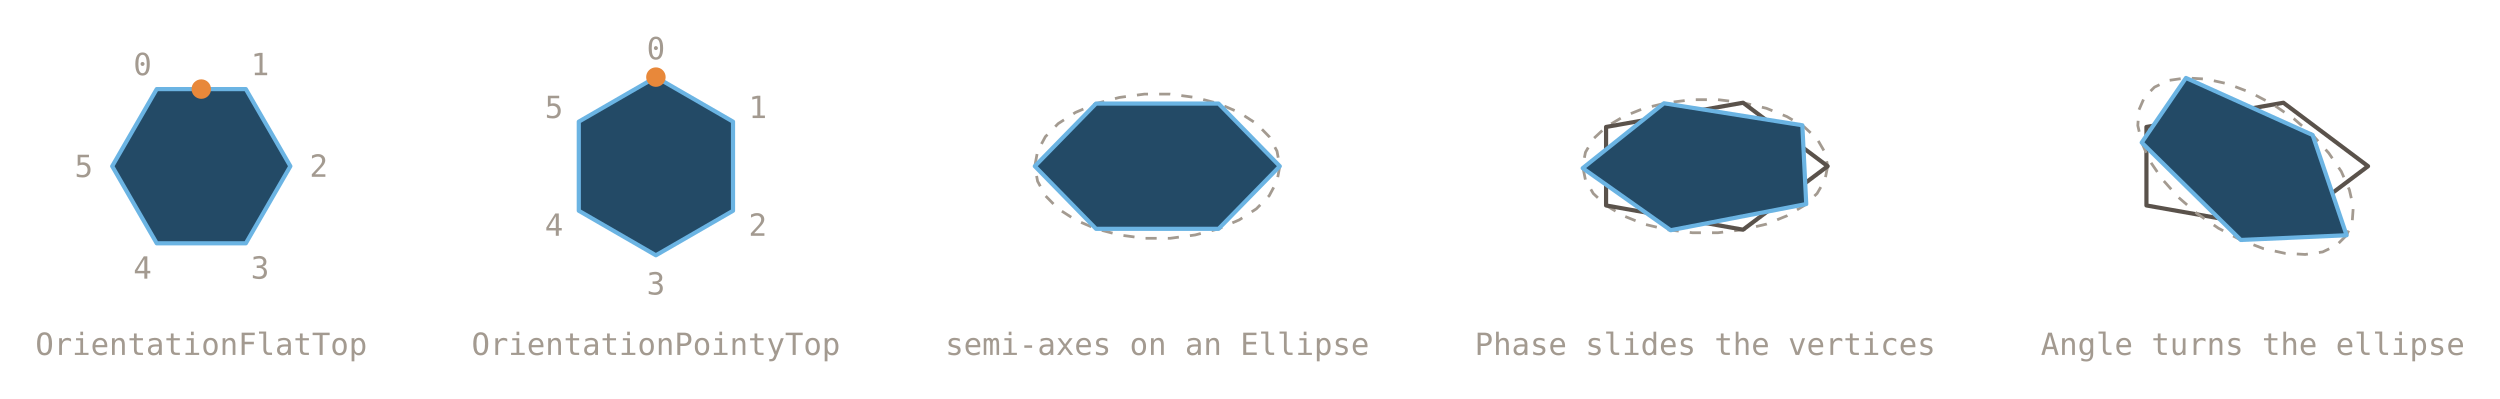
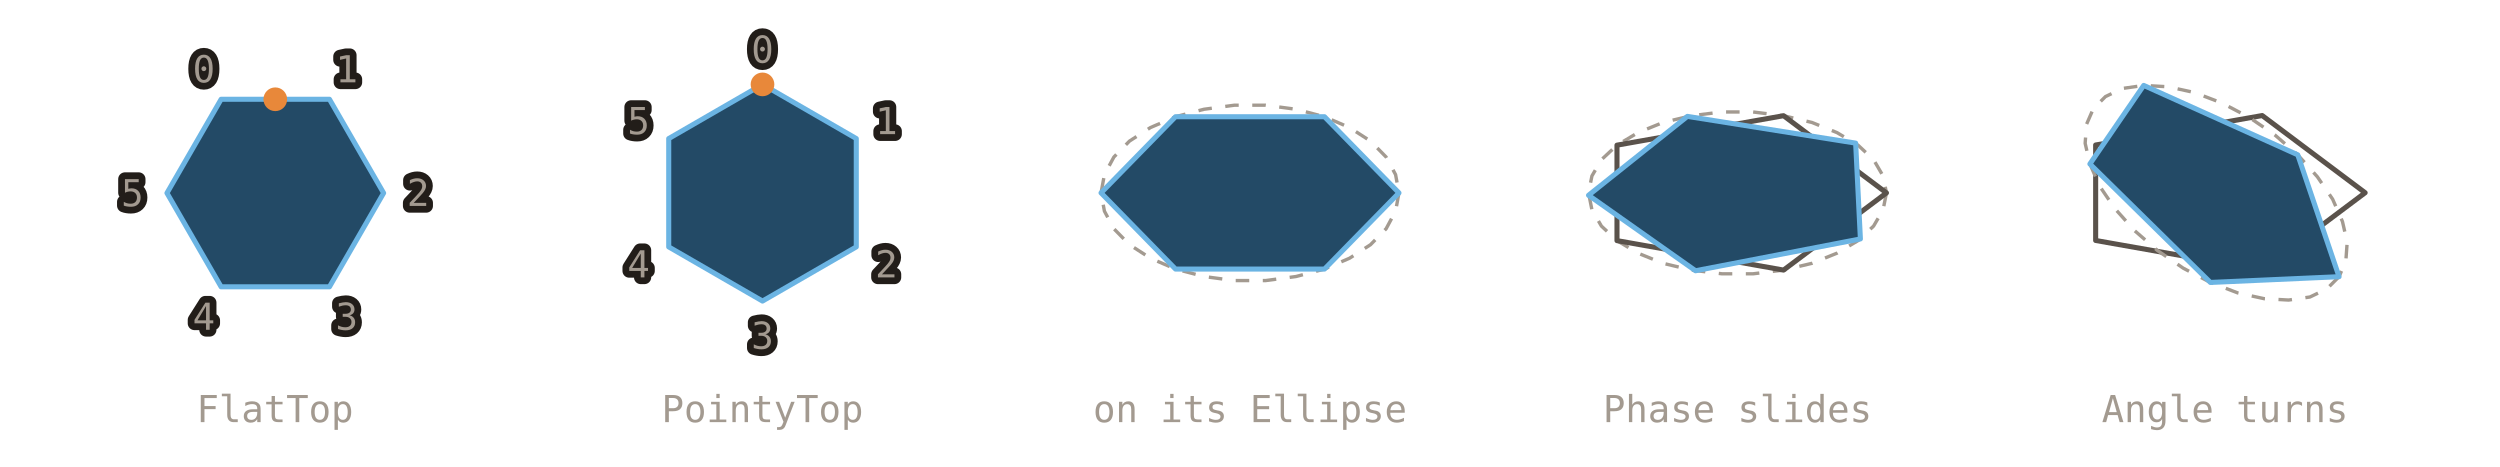
- <svg xmlns="http://www.w3.org/2000/svg" width="898" height="143" viewBox="0 0 898 143" role="img">
-   <g transform="translate(72.3 59.7)">
+ <svg xmlns="http://www.w3.org/2000/svg" width="960" height="179" viewBox="0 0 960 179" role="img">
+   <g transform="translate(46.3 19.4) scale(1.3) translate(45.7 42.1)">
    <polygon points="-16.0,-27.7 16.0,-27.7 32.0,-0.0 16.0,27.7 -16.0,27.7 -32.0,0.0" fill="#234a66" stroke="#6bb4e3" stroke-width="1.5" stroke-linejoin="round" />
-     <text x="-21.1" y="-32.7" font-family="ui-monospace, SFMono-Regular, Menlo, Consolas, monospace" font-size="11" text-anchor="middle" fill="#a39a90">0</text>
-     <text x="21.1" y="-32.7" font-family="ui-monospace, SFMono-Regular, Menlo, Consolas, monospace" font-size="11" text-anchor="middle" fill="#a39a90">1</text>
-     <text x="42.2" y="3.8" font-family="ui-monospace, SFMono-Regular, Menlo, Consolas, monospace" font-size="11" text-anchor="middle" fill="#a39a90">2</text>
-     <text x="21.1" y="40.4" font-family="ui-monospace, SFMono-Regular, Menlo, Consolas, monospace" font-size="11" text-anchor="middle" fill="#a39a90">3</text>
-     <text x="-21.1" y="40.4" font-family="ui-monospace, SFMono-Regular, Menlo, Consolas, monospace" font-size="11" text-anchor="middle" fill="#a39a90">4</text>
-     <text x="-42.2" y="3.9" font-family="ui-monospace, SFMono-Regular, Menlo, Consolas, monospace" font-size="11" text-anchor="middle" fill="#a39a90">5</text>
+     <text x="-21.1" y="-32.7" font-family="ui-monospace, SFMono-Regular, Menlo, Consolas, monospace" font-size="11" text-anchor="middle" fill="#a39a90" stroke="#221d19" stroke-width="4" stroke-linejoin="round" paint-order="stroke">0</text>
+     <text x="21.1" y="-32.7" font-family="ui-monospace, SFMono-Regular, Menlo, Consolas, monospace" font-size="11" text-anchor="middle" fill="#a39a90" stroke="#221d19" stroke-width="4" stroke-linejoin="round" paint-order="stroke">1</text>
+     <text x="42.2" y="3.8" font-family="ui-monospace, SFMono-Regular, Menlo, Consolas, monospace" font-size="11" text-anchor="middle" fill="#a39a90" stroke="#221d19" stroke-width="4" stroke-linejoin="round" paint-order="stroke">2</text>
+     <text x="21.1" y="40.4" font-family="ui-monospace, SFMono-Regular, Menlo, Consolas, monospace" font-size="11" text-anchor="middle" fill="#a39a90" stroke="#221d19" stroke-width="4" stroke-linejoin="round" paint-order="stroke">3</text>
+     <text x="-21.1" y="40.4" font-family="ui-monospace, SFMono-Regular, Menlo, Consolas, monospace" font-size="11" text-anchor="middle" fill="#a39a90" stroke="#221d19" stroke-width="4" stroke-linejoin="round" paint-order="stroke">4</text>
+     <text x="-42.2" y="3.9" font-family="ui-monospace, SFMono-Regular, Menlo, Consolas, monospace" font-size="11" text-anchor="middle" fill="#a39a90" stroke="#221d19" stroke-width="4" stroke-linejoin="round" paint-order="stroke">5</text>
    <circle cx="0.0" cy="-27.7" r="3.5" fill="#e8883a" />
  </g>
-   <text x="72.3" y="127.5" font-family="ui-monospace, SFMono-Regular, Menlo, Consolas, monospace" font-size="11" text-anchor="middle" fill="#a39a90">OrientationFlatTop</text>
-   <g transform="translate(235.6 59.7)">
+   <text x="105.6" y="162.1" font-family="ui-monospace, SFMono-Regular, Menlo, Consolas, monospace" font-size="14.3" text-anchor="middle" fill="#a39a90">FlatTop</text>
+   <g transform="translate(240.8 12.0) scale(1.3) translate(40.0 47.7)">
    <polygon points="-0.0,-32.0 27.7,-16.0 27.7,16.0 0.0,32.0 -27.7,16.0 -27.7,-16.0" fill="#234a66" stroke="#6bb4e3" stroke-width="1.5" stroke-linejoin="round" />
-     <text x="-0.0" y="-38.4" font-family="ui-monospace, SFMono-Regular, Menlo, Consolas, monospace" font-size="11" text-anchor="middle" fill="#a39a90">0</text>
-     <text x="36.6" y="-17.3" font-family="ui-monospace, SFMono-Regular, Menlo, Consolas, monospace" font-size="11" text-anchor="middle" fill="#a39a90">1</text>
-     <text x="36.6" y="25.0" font-family="ui-monospace, SFMono-Regular, Menlo, Consolas, monospace" font-size="11" text-anchor="middle" fill="#a39a90">2</text>
-     <text x="0.0" y="46.1" font-family="ui-monospace, SFMono-Regular, Menlo, Consolas, monospace" font-size="11" text-anchor="middle" fill="#a39a90">3</text>
-     <text x="-36.6" y="25.0" font-family="ui-monospace, SFMono-Regular, Menlo, Consolas, monospace" font-size="11" text-anchor="middle" fill="#a39a90">4</text>
-     <text x="-36.6" y="-17.3" font-family="ui-monospace, SFMono-Regular, Menlo, Consolas, monospace" font-size="11" text-anchor="middle" fill="#a39a90">5</text>
+     <text x="-0.0" y="-38.4" font-family="ui-monospace, SFMono-Regular, Menlo, Consolas, monospace" font-size="11" text-anchor="middle" fill="#a39a90" stroke="#221d19" stroke-width="4" stroke-linejoin="round" paint-order="stroke">0</text>
+     <text x="36.6" y="-17.3" font-family="ui-monospace, SFMono-Regular, Menlo, Consolas, monospace" font-size="11" text-anchor="middle" fill="#a39a90" stroke="#221d19" stroke-width="4" stroke-linejoin="round" paint-order="stroke">1</text>
+     <text x="36.6" y="25.0" font-family="ui-monospace, SFMono-Regular, Menlo, Consolas, monospace" font-size="11" text-anchor="middle" fill="#a39a90" stroke="#221d19" stroke-width="4" stroke-linejoin="round" paint-order="stroke">2</text>
+     <text x="0.0" y="46.1" font-family="ui-monospace, SFMono-Regular, Menlo, Consolas, monospace" font-size="11" text-anchor="middle" fill="#a39a90" stroke="#221d19" stroke-width="4" stroke-linejoin="round" paint-order="stroke">3</text>
+     <text x="-36.6" y="25.0" font-family="ui-monospace, SFMono-Regular, Menlo, Consolas, monospace" font-size="11" text-anchor="middle" fill="#a39a90" stroke="#221d19" stroke-width="4" stroke-linejoin="round" paint-order="stroke">4</text>
+     <text x="-36.6" y="-17.3" font-family="ui-monospace, SFMono-Regular, Menlo, Consolas, monospace" font-size="11" text-anchor="middle" fill="#a39a90" stroke="#221d19" stroke-width="4" stroke-linejoin="round" paint-order="stroke">5</text>
    <circle cx="0.0" cy="-32.0" r="3.5" fill="#e8883a" />
  </g>
-   <text x="235.6" y="127.5" font-family="ui-monospace, SFMono-Regular, Menlo, Consolas, monospace" font-size="11" text-anchor="middle" fill="#a39a90">OrientationPointyTop</text>
-   <g transform="translate(415.7 59.7)">
+   <text x="292.8" y="162.1" font-family="ui-monospace, SFMono-Regular, Menlo, Consolas, monospace" font-size="14.3" text-anchor="middle" fill="#a39a90">PointyTop</text>
+   <g transform="translate(422.8 40.4) scale(1.3) translate(44.0 25.9)">
    <polygon points="44.0,0.0 43.0,5.4 40.2,10.6 35.6,15.3 29.4,19.3 22.0,22.5 13.6,24.7 4.6,25.9 -4.6,25.9 -13.6,24.7 -22.0,22.5 -29.4,19.3 -35.6,15.3 -40.2,10.6 -43.0,5.4 -44.0,0.0 -43.0,-5.4 -40.2,-10.6 -35.6,-15.3 -29.4,-19.3 -22.0,-22.5 -13.6,-24.7 -4.6,-25.9 4.6,-25.9 13.6,-24.7 22.0,-22.5 29.4,-19.3 35.6,-15.3 40.2,-10.6 43.0,-5.4" fill="none" stroke="#a39a90" stroke-width="1" stroke-dasharray="4 4" stroke-linejoin="round" />
    <polygon points="-22.0,-22.5 22.0,-22.5 44.0,-0.0 22.0,22.5 -22.0,22.5 -44.0,0.0" fill="#234a66" stroke="#6bb4e3" stroke-width="1.5" stroke-linejoin="round" />
  </g>
-   <text x="415.7" y="127.5" font-family="ui-monospace, SFMono-Regular, Menlo, Consolas, monospace" font-size="11" text-anchor="middle" fill="#a39a90">semi-axes on an Ellipse</text>
-   <g transform="translate(612.5 59.7)">
+   <text x="480.0" y="162.1" font-family="ui-monospace, SFMono-Regular, Menlo, Consolas, monospace" font-size="14.3" text-anchor="middle" fill="#a39a90">on its Ellipse</text>
+   <g transform="translate(610.0 43.0) scale(1.3) translate(44.0 23.9)">
    <polygon points="44.0,0.0 43.0,5.0 40.2,9.8 35.6,14.1 29.4,17.8 22.0,20.8 13.6,22.8 4.6,23.9 -4.6,23.9 -13.6,22.8 -22.0,20.8 -29.4,17.8 -35.6,14.1 -40.2,9.8 -43.0,5.0 -44.0,0.0 -43.0,-5.0 -40.2,-9.8 -35.6,-14.1 -29.4,-17.8 -22.0,-20.8 -13.6,-22.8 -4.6,-23.9 4.6,-23.9 13.6,-22.8 22.0,-20.8 29.4,-17.8 35.6,-14.1 40.2,-9.8 43.0,-5.0" fill="none" stroke="#a39a90" stroke-width="1" stroke-dasharray="4 4" stroke-linejoin="round" />
    <polygon points="44.0,0.0 13.6,22.8 -35.6,14.1 -35.6,-14.1 13.6,-22.8" fill="none" stroke="#5a524b" stroke-width="1.5" stroke-linejoin="round" />
    <polygon points="36.3,13.6 -12.4,23.0 -44.0,0.7 -14.8,-22.6 34.9,-14.7" fill="#234a66" stroke="#6bb4e3" stroke-width="1.5" stroke-linejoin="round" />
  </g>
-   <text x="612.5" y="127.5" font-family="ui-monospace, SFMono-Regular, Menlo, Consolas, monospace" font-size="11" text-anchor="middle" fill="#a39a90">Phase slides the vertices</text>
-   <g transform="translate(806.6 59.7)">
+   <text x="667.2" y="162.1" font-family="ui-monospace, SFMono-Regular, Menlo, Consolas, monospace" font-size="14.3" text-anchor="middle" fill="#a39a90">Phase slides</text>
+   <g transform="translate(800.7 32.8) scale(1.3) translate(38.7 31.7)">
    <polygon points="44.0,0.0 13.6,22.8 -35.6,14.1 -35.6,-14.1 13.6,-22.8" fill="none" stroke="#5a524b" stroke-width="1.5" stroke-linejoin="round" />
    <polygon points="36.3,24.8 32.7,28.4 27.7,30.8 21.4,31.7 14.2,31.3 6.4,29.6 -1.7,26.5 -9.7,22.3 -17.3,17.1 -24.1,11.2 -29.9,4.7 -34.4,-1.9 -37.3,-8.5 -38.7,-14.6 -38.3,-20.2 -36.3,-24.8 -32.7,-28.4 -27.7,-30.8 -21.4,-31.7 -14.2,-31.3 -6.4,-29.6 1.7,-26.5 9.7,-22.3 17.3,-17.1 24.1,-11.2 29.9,-4.7 34.4,1.9 37.3,8.5 38.7,14.6 38.3,20.2" fill="none" stroke="#a39a90" stroke-width="1" stroke-dasharray="4 4" stroke-linejoin="round" />
    <polygon points="36.3,24.8 -1.7,26.5 -37.3,-8.5 -21.4,-31.7 24.1,-11.2" fill="#234a66" stroke="#6bb4e3" stroke-width="1.5" stroke-linejoin="round" />
  </g>
-   <text x="809.2" y="127.5" font-family="ui-monospace, SFMono-Regular, Menlo, Consolas, monospace" font-size="11" text-anchor="middle" fill="#a39a90">Angle turns the ellipse</text>
+   <text x="854.4" y="162.1" font-family="ui-monospace, SFMono-Regular, Menlo, Consolas, monospace" font-size="14.3" text-anchor="middle" fill="#a39a90">Angle turns</text>
</svg>
